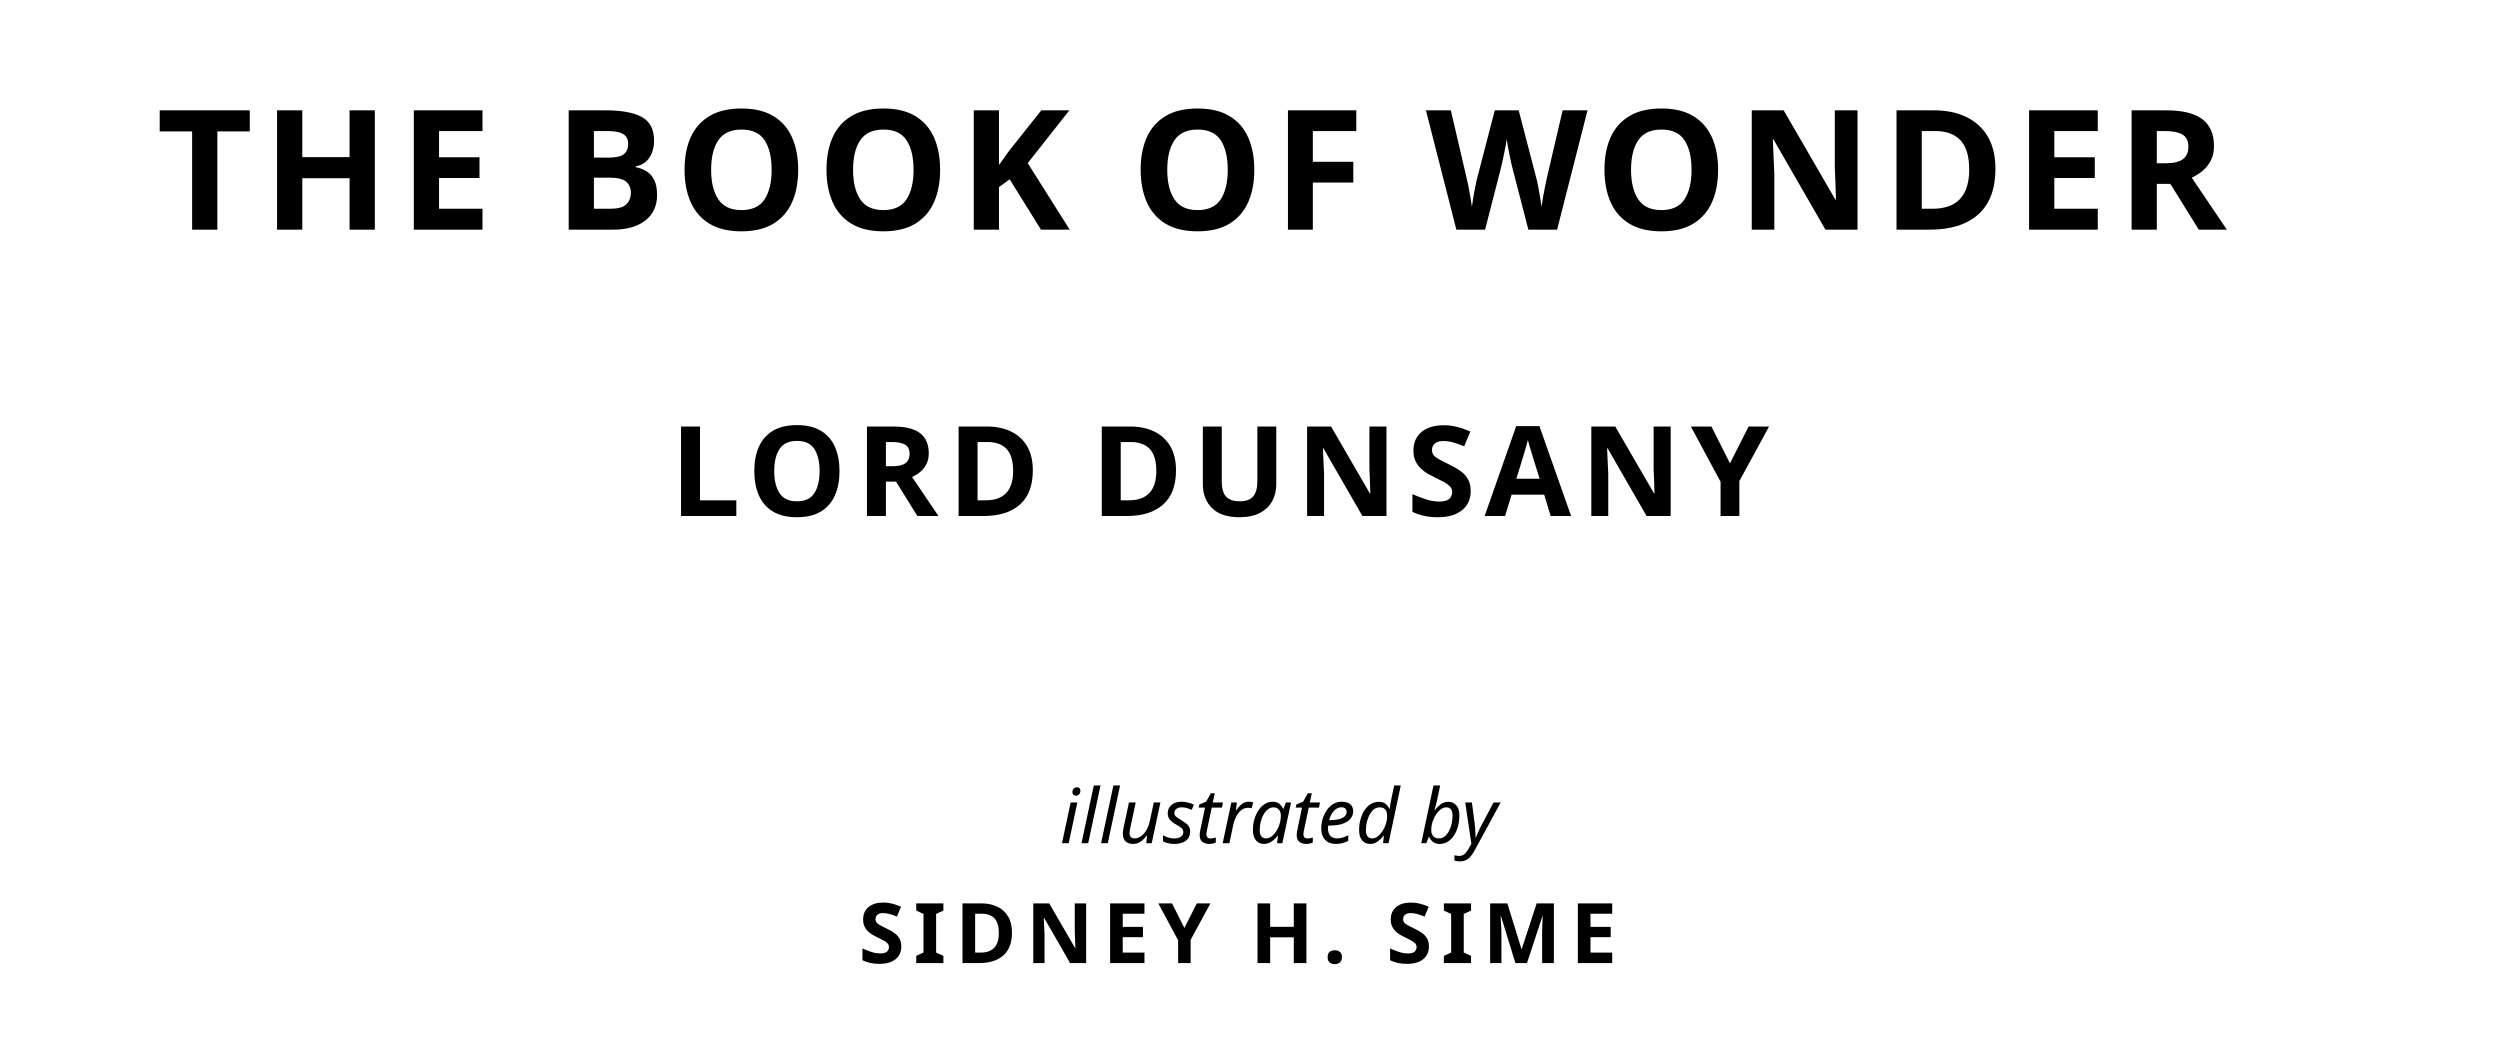
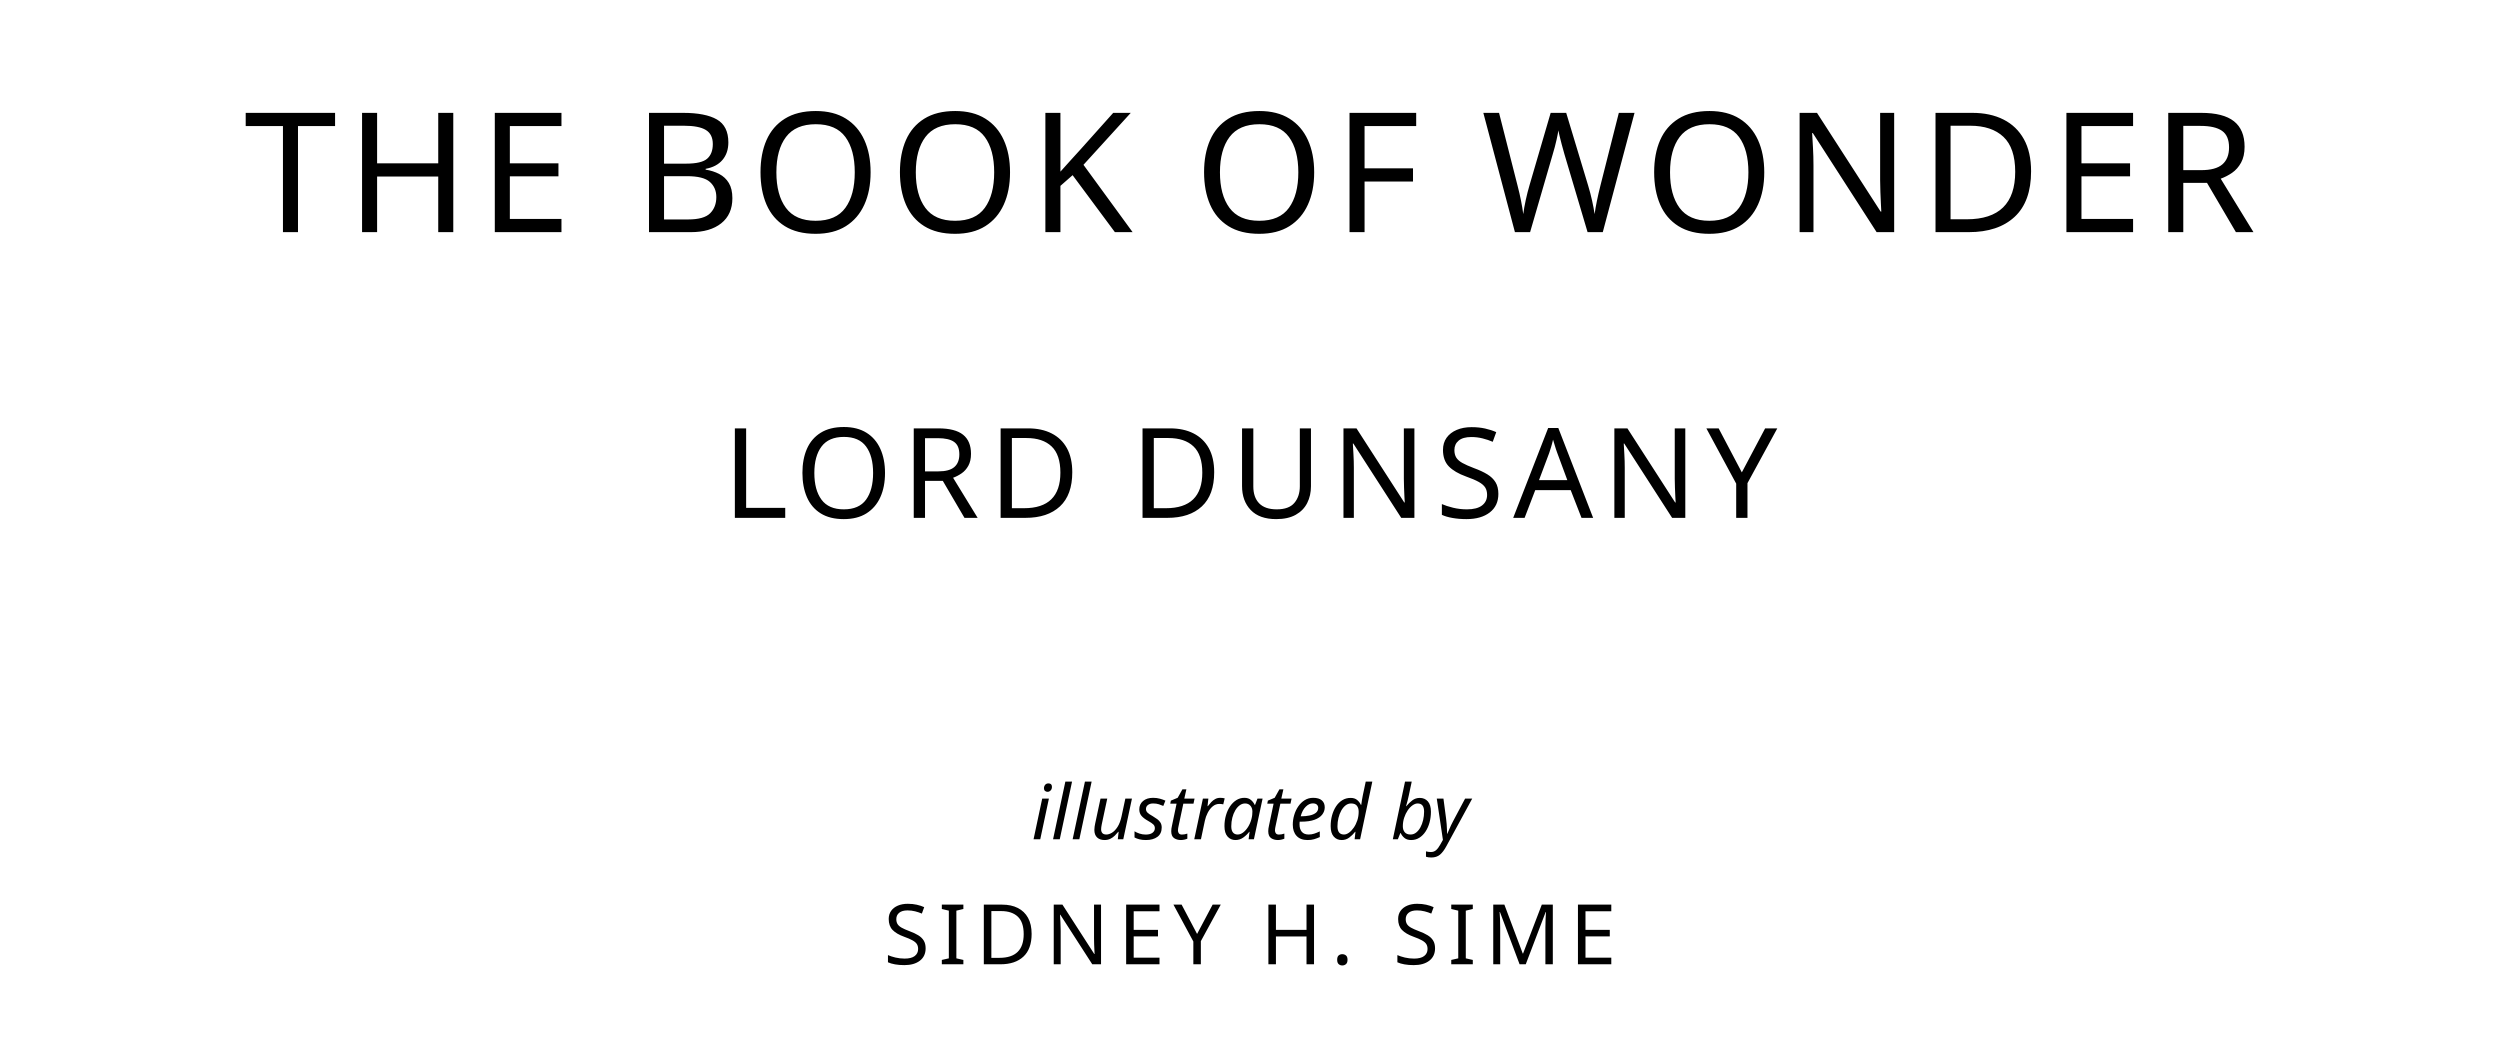
- <svg xmlns="http://www.w3.org/2000/svg" height="590" version="1.1" viewBox="0 0 1400 589.999">
-   <text line-height="100%" style="letter-spacing:0;word-spacing:0;font-size:93.57;font-family:Sans" x="87.56" y="128.6">
-     <tspan style="letter-spacing:5;font-family:League Spartan;font-weight:bold" x="87.56" y="128.6">THE BOOK OF WONDER</tspan>
-   </text>
-   <text line-height="100%" style="letter-spacing:0;word-spacing:0;font-size:70.18;font-family:Sans;font-weight:normal" x="375.08" y="288.95">
-     <tspan style="letter-spacing:5;font-family:League Spartan;font-weight:bold" x="375.08" y="288.95">LORD DUNSANY</tspan>
-   </text>
-   <text line-height="100%" style="letter-spacing:0;word-spacing:0;font-size:46.784;font-family:Sans;font-weight:normal" x="480.82" y="539.3">
-     <tspan style="letter-spacing:5;font-family:League Spartan;font-weight:bold" x="480.82" y="539.3">SIDNEY H. SIME</tspan>
-   </text>
-   <text line-height="100%" style="letter-spacing:0;word-spacing:0;font-size:42.508;font-family:Sans;font-weight:normal" x="593.53" y="472.18">
-     <tspan style="font-family:OFL Sorts Mill Goudy;font-weight:500;font-style:italic" x="593.53" y="472.18">illustrated by</tspan>
-   </text>
+ <svg xmlns="http://www.w3.org/2000/svg" version="1.1" viewBox="0 0 1400 590">
+   <text style="fill:#000;font-family:League Spartan;font-size:93.567px;letter-spacing:5px" text-anchor="middle" x="700" y="130">THE BOOK OF WONDER</text>
+   <text style="fill:#000;font-family:League Spartan;font-size:70.175px;letter-spacing:5px" text-anchor="middle" x="700" y="290">LORD DUNSANY</text>
+   <text style="fill:#000;font-family:OFL Sorts Mill Goudy;font-size:42.508px;font-style:italic" text-anchor="middle" x="700" y="470">illustrated by</text>
+   <text style="fill:#000;font-family:League Spartan;font-size:46.784px;letter-spacing:5px" text-anchor="middle" x="700" y="540">SIDNEY H. SIME</text>
</svg>
